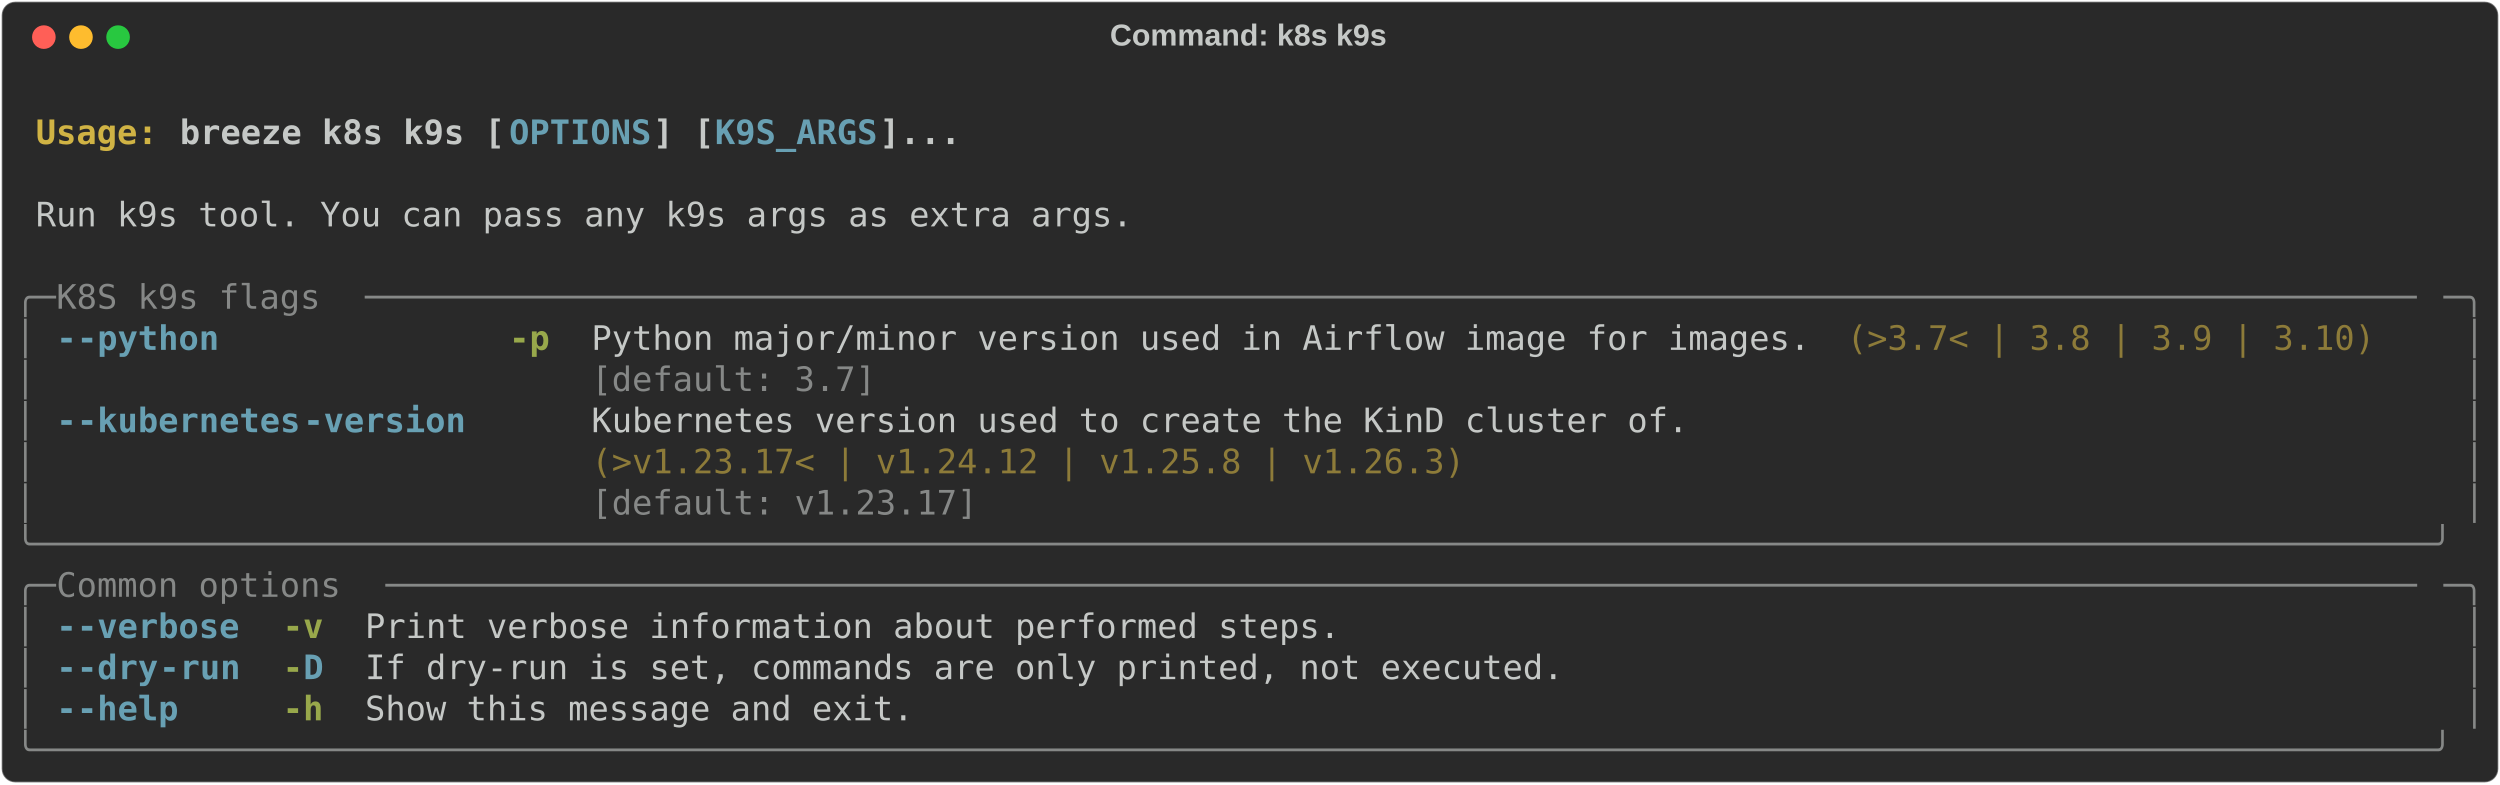
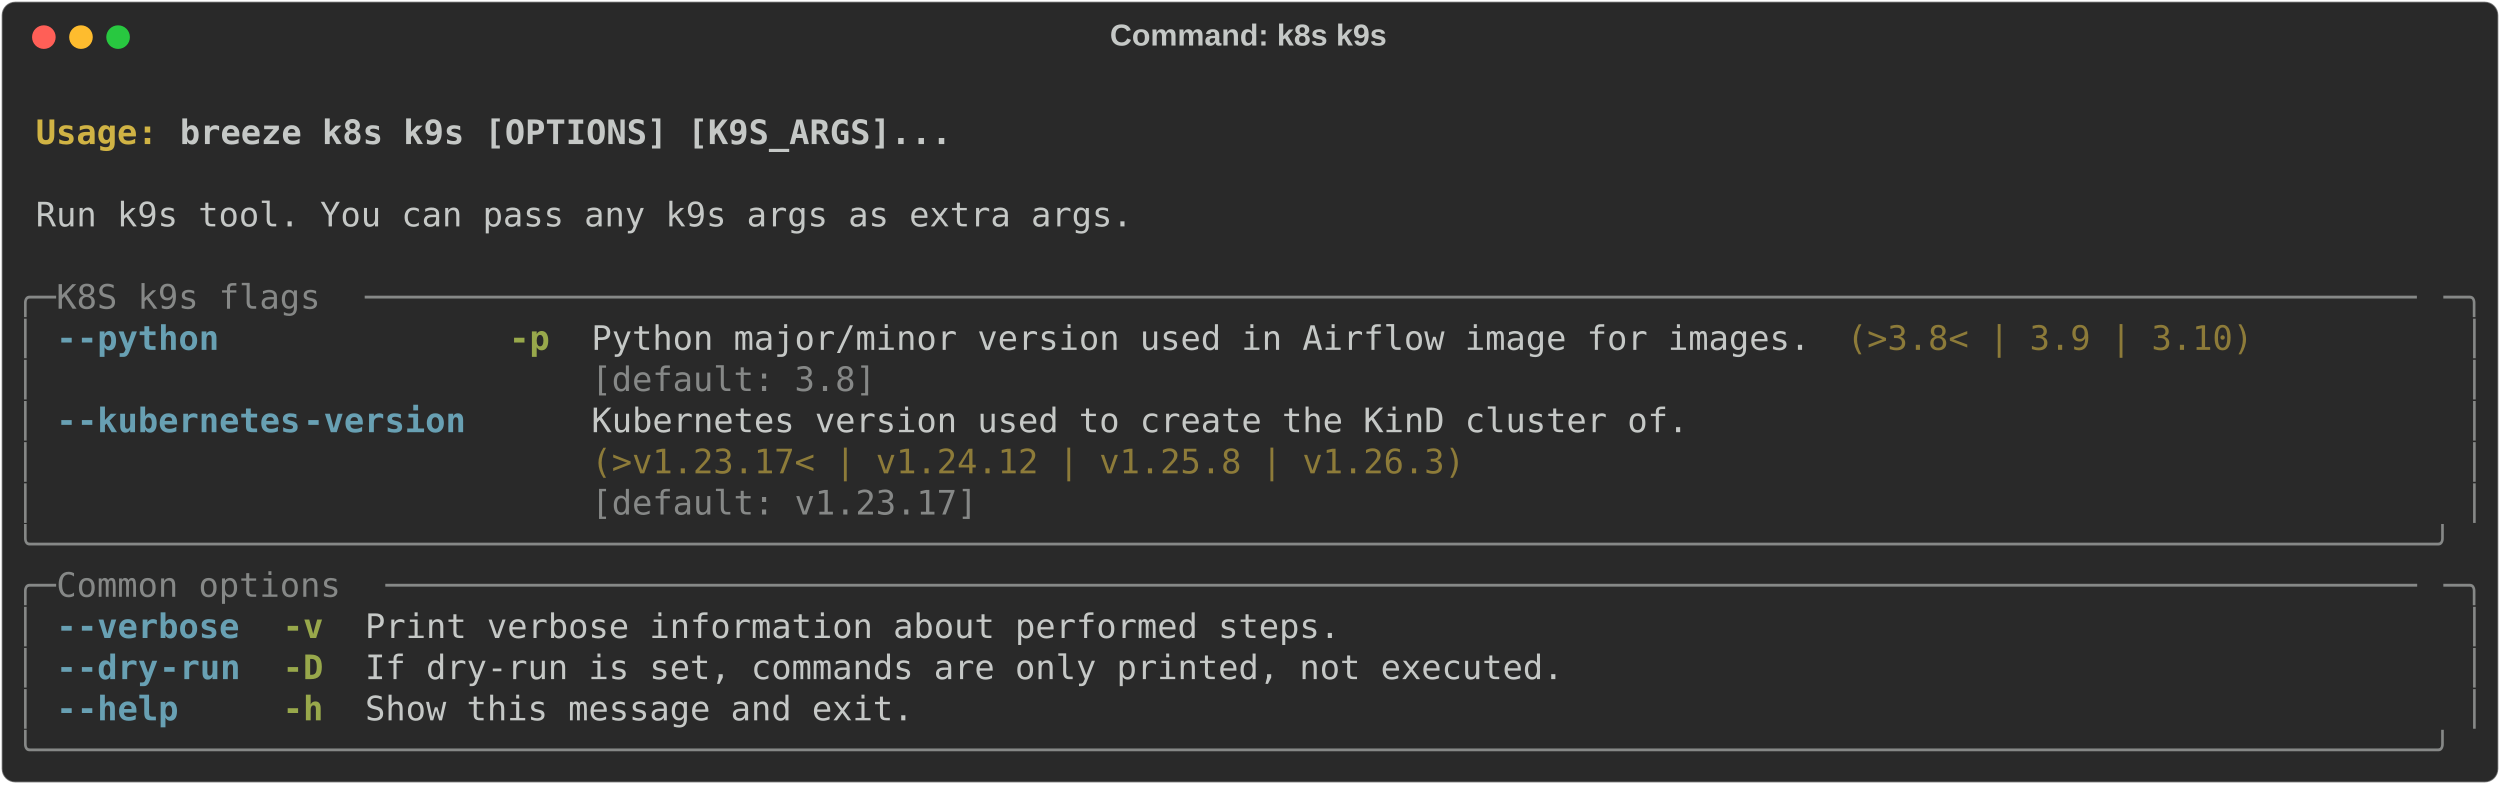
<svg xmlns="http://www.w3.org/2000/svg" class="rich-terminal" viewBox="0 0 1482 464.8">
  <style>

    @font-face {
        font-family: "Fira Code";
        src: local("FiraCode-Regular"),
                url("https://cdnjs.cloudflare.com/ajax/libs/firacode/6.2.0/woff2/FiraCode-Regular.woff2") format("woff2"),
                url("https://cdnjs.cloudflare.com/ajax/libs/firacode/6.2.0/woff/FiraCode-Regular.woff") format("woff");
        font-style: normal;
        font-weight: 400;
    }
    @font-face {
        font-family: "Fira Code";
        src: local("FiraCode-Bold"),
                url("https://cdnjs.cloudflare.com/ajax/libs/firacode/6.2.0/woff2/FiraCode-Bold.woff2") format("woff2"),
                url("https://cdnjs.cloudflare.com/ajax/libs/firacode/6.2.0/woff/FiraCode-Bold.woff") format("woff");
        font-style: bold;
        font-weight: 700;
    }

    .breeze-k8s-k9s-matrix {
        font-family: Fira Code, monospace;
        font-size: 20px;
        line-height: 24.4px;
        font-variant-east-asian: full-width;
    }

    .breeze-k8s-k9s-title {
        font-size: 18px;
        font-weight: bold;
        font-family: arial;
    }

    .breeze-k8s-k9s-r1 { fill: #c5c8c6;font-weight: bold }
.breeze-k8s-k9s-r2 { fill: #c5c8c6 }
.breeze-k8s-k9s-r3 { fill: #d0b344;font-weight: bold }
- .breeze-k8s-k9s-r4 { fill: #68a0b3;font-weight: bold }
- .breeze-k8s-k9s-r5 { fill: #868887 }
+ .breeze-k8s-k9s-r4 { fill: #868887 }
+ .breeze-k8s-k9s-r5 { fill: #68a0b3;font-weight: bold }
.breeze-k8s-k9s-r6 { fill: #98a84b;font-weight: bold }
.breeze-k8s-k9s-r7 { fill: #8d7b39 }
    </style>
  <defs>
    <clipPath id="breeze-k8s-k9s-clip-terminal">
      <rect x="0" y="0" width="1463.0" height="413.8" />
    </clipPath>
    <clipPath id="breeze-k8s-k9s-line-0">
      <rect x="0" y="1.5" width="1464" height="24.65" />
    </clipPath>
    <clipPath id="breeze-k8s-k9s-line-1">
      <rect x="0" y="25.9" width="1464" height="24.65" />
    </clipPath>
    <clipPath id="breeze-k8s-k9s-line-2">
      <rect x="0" y="50.3" width="1464" height="24.65" />
    </clipPath>
    <clipPath id="breeze-k8s-k9s-line-3">
      <rect x="0" y="74.7" width="1464" height="24.65" />
    </clipPath>
    <clipPath id="breeze-k8s-k9s-line-4">
      <rect x="0" y="99.1" width="1464" height="24.65" />
    </clipPath>
    <clipPath id="breeze-k8s-k9s-line-5">
      <rect x="0" y="123.5" width="1464" height="24.65" />
    </clipPath>
    <clipPath id="breeze-k8s-k9s-line-6">
      <rect x="0" y="147.9" width="1464" height="24.65" />
    </clipPath>
    <clipPath id="breeze-k8s-k9s-line-7">
      <rect x="0" y="172.3" width="1464" height="24.65" />
    </clipPath>
    <clipPath id="breeze-k8s-k9s-line-8">
      <rect x="0" y="196.7" width="1464" height="24.65" />
    </clipPath>
    <clipPath id="breeze-k8s-k9s-line-9">
      <rect x="0" y="221.1" width="1464" height="24.65" />
    </clipPath>
    <clipPath id="breeze-k8s-k9s-line-10">
      <rect x="0" y="245.5" width="1464" height="24.65" />
    </clipPath>
    <clipPath id="breeze-k8s-k9s-line-11">
      <rect x="0" y="269.9" width="1464" height="24.65" />
    </clipPath>
    <clipPath id="breeze-k8s-k9s-line-12">
      <rect x="0" y="294.3" width="1464" height="24.65" />
    </clipPath>
    <clipPath id="breeze-k8s-k9s-line-13">
      <rect x="0" y="318.7" width="1464" height="24.65" />
    </clipPath>
    <clipPath id="breeze-k8s-k9s-line-14">
      <rect x="0" y="343.1" width="1464" height="24.65" />
    </clipPath>
    <clipPath id="breeze-k8s-k9s-line-15">
      <rect x="0" y="367.5" width="1464" height="24.65" />
    </clipPath>
  </defs>
  <rect fill="#292929" stroke="rgba(255,255,255,0.35)" stroke-width="1" x="1" y="1" width="1480" height="462.8" rx="8" />
  <text class="breeze-k8s-k9s-title" fill="#c5c8c6" text-anchor="middle" x="740" y="27">Command: k8s k9s</text>
  <g transform="translate(26,22)">
    <circle cx="0" cy="0" r="7" fill="#ff5f57" />
    <circle cx="22" cy="0" r="7" fill="#febc2e" />
    <circle cx="44" cy="0" r="7" fill="#28c840" />
  </g>
  <g transform="translate(9, 41)" clip-path="url(#breeze-k8s-k9s-clip-terminal)">
    <g class="breeze-k8s-k9s-matrix">
      <text class="breeze-k8s-k9s-r2" x="1464" y="20" textLength="12.2" clip-path="url(#breeze-k8s-k9s-line-0)">
</text>
      <text class="breeze-k8s-k9s-r3" x="12.2" y="44.4" textLength="85.4" clip-path="url(#breeze-k8s-k9s-line-1)">Usage: </text>
-       <text class="breeze-k8s-k9s-r1" x="97.6" y="44.4" textLength="195.2" clip-path="url(#breeze-k8s-k9s-line-1)">breeze k8s k9s [</text>
-       <text class="breeze-k8s-k9s-r4" x="292.8" y="44.4" textLength="85.4" clip-path="url(#breeze-k8s-k9s-line-1)">OPTIONS</text>
-       <text class="breeze-k8s-k9s-r1" x="378.2" y="44.4" textLength="36.6" clip-path="url(#breeze-k8s-k9s-line-1)">] [</text>
-       <text class="breeze-k8s-k9s-r4" x="414.8" y="44.4" textLength="97.6" clip-path="url(#breeze-k8s-k9s-line-1)">K9S_ARGS</text>
-       <text class="breeze-k8s-k9s-r1" x="512.4" y="44.4" textLength="48.8" clip-path="url(#breeze-k8s-k9s-line-1)">]...</text>
+       <text class="breeze-k8s-k9s-r1" x="97.6" y="44.4" textLength="463.6" clip-path="url(#breeze-k8s-k9s-line-1)">breeze k8s k9s [OPTIONS] [K9S_ARGS]...</text>
      <text class="breeze-k8s-k9s-r2" x="1464" y="44.4" textLength="12.2" clip-path="url(#breeze-k8s-k9s-line-1)">
</text>
      <text class="breeze-k8s-k9s-r2" x="1464" y="68.8" textLength="12.2" clip-path="url(#breeze-k8s-k9s-line-2)">
</text>
      <text class="breeze-k8s-k9s-r2" x="12.2" y="93.2" textLength="658.8" clip-path="url(#breeze-k8s-k9s-line-3)">Run k9s tool. You can pass any k9s args as extra args.</text>
      <text class="breeze-k8s-k9s-r2" x="1464" y="93.2" textLength="12.2" clip-path="url(#breeze-k8s-k9s-line-3)">
</text>
      <text class="breeze-k8s-k9s-r2" x="1464" y="117.6" textLength="12.2" clip-path="url(#breeze-k8s-k9s-line-4)">
</text>
-       <text class="breeze-k8s-k9s-r5" x="0" y="142" textLength="24.4" clip-path="url(#breeze-k8s-k9s-line-5)">╭─</text>
-       <text class="breeze-k8s-k9s-r5" x="24.4" y="142" textLength="183" clip-path="url(#breeze-k8s-k9s-line-5)"> K8S k9s flags </text>
-       <text class="breeze-k8s-k9s-r5" x="207.4" y="142" textLength="1232.2" clip-path="url(#breeze-k8s-k9s-line-5)">─────────────────────────────────────────────────────────────────────────────────────────────────────</text>
-       <text class="breeze-k8s-k9s-r5" x="1439.6" y="142" textLength="24.4" clip-path="url(#breeze-k8s-k9s-line-5)">─╮</text>
+       <text class="breeze-k8s-k9s-r4" x="0" y="142" textLength="24.4" clip-path="url(#breeze-k8s-k9s-line-5)">╭─</text>
+       <text class="breeze-k8s-k9s-r4" x="24.4" y="142" textLength="183" clip-path="url(#breeze-k8s-k9s-line-5)"> K8S k9s flags </text>
+       <text class="breeze-k8s-k9s-r4" x="207.4" y="142" textLength="1232.2" clip-path="url(#breeze-k8s-k9s-line-5)">─────────────────────────────────────────────────────────────────────────────────────────────────────</text>
+       <text class="breeze-k8s-k9s-r4" x="1439.6" y="142" textLength="24.4" clip-path="url(#breeze-k8s-k9s-line-5)">─╮</text>
      <text class="breeze-k8s-k9s-r2" x="1464" y="142" textLength="12.2" clip-path="url(#breeze-k8s-k9s-line-5)">
</text>
-       <text class="breeze-k8s-k9s-r5" x="0" y="166.4" textLength="12.2" clip-path="url(#breeze-k8s-k9s-line-6)">│</text>
-       <text class="breeze-k8s-k9s-r4" x="24.4" y="166.4" textLength="12.2" clip-path="url(#breeze-k8s-k9s-line-6)">-</text>
-       <text class="breeze-k8s-k9s-r4" x="36.6" y="166.4" textLength="85.4" clip-path="url(#breeze-k8s-k9s-line-6)">-python</text>
+       <text class="breeze-k8s-k9s-r4" x="0" y="166.4" textLength="12.2" clip-path="url(#breeze-k8s-k9s-line-6)">│</text>
+       <text class="breeze-k8s-k9s-r5" x="24.4" y="166.4" textLength="12.2" clip-path="url(#breeze-k8s-k9s-line-6)">-</text>
+       <text class="breeze-k8s-k9s-r5" x="36.6" y="166.4" textLength="85.4" clip-path="url(#breeze-k8s-k9s-line-6)">-python</text>
      <text class="breeze-k8s-k9s-r6" x="292.8" y="166.4" textLength="24.4" clip-path="url(#breeze-k8s-k9s-line-6)">-p</text>
      <text class="breeze-k8s-k9s-r2" x="341.6" y="166.4" textLength="732" clip-path="url(#breeze-k8s-k9s-line-6)">Python major/minor version used in Airflow image for images.</text>
-       <text class="breeze-k8s-k9s-r7" x="1085.8" y="166.4" textLength="317.2" clip-path="url(#breeze-k8s-k9s-line-6)">(&gt;3.7&lt; | 3.8 | 3.9 | 3.10)</text>
-       <text class="breeze-k8s-k9s-r5" x="1451.8" y="166.4" textLength="12.2" clip-path="url(#breeze-k8s-k9s-line-6)">│</text>
+       <text class="breeze-k8s-k9s-r7" x="1085.8" y="166.4" textLength="244" clip-path="url(#breeze-k8s-k9s-line-6)">(&gt;3.8&lt; | 3.9 | 3.10)</text>
+       <text class="breeze-k8s-k9s-r4" x="1451.8" y="166.4" textLength="12.2" clip-path="url(#breeze-k8s-k9s-line-6)">│</text>
      <text class="breeze-k8s-k9s-r2" x="1464" y="166.4" textLength="12.2" clip-path="url(#breeze-k8s-k9s-line-6)">
</text>
-       <text class="breeze-k8s-k9s-r5" x="0" y="190.8" textLength="12.2" clip-path="url(#breeze-k8s-k9s-line-7)">│</text>
-       <text class="breeze-k8s-k9s-r5" x="341.6" y="190.8" textLength="732" clip-path="url(#breeze-k8s-k9s-line-7)">[default: 3.7]                                              </text>
-       <text class="breeze-k8s-k9s-r5" x="1451.8" y="190.8" textLength="12.2" clip-path="url(#breeze-k8s-k9s-line-7)">│</text>
+       <text class="breeze-k8s-k9s-r4" x="0" y="190.8" textLength="12.2" clip-path="url(#breeze-k8s-k9s-line-7)">│</text>
+       <text class="breeze-k8s-k9s-r4" x="341.6" y="190.8" textLength="732" clip-path="url(#breeze-k8s-k9s-line-7)">[default: 3.8]                                              </text>
+       <text class="breeze-k8s-k9s-r4" x="1451.8" y="190.8" textLength="12.2" clip-path="url(#breeze-k8s-k9s-line-7)">│</text>
      <text class="breeze-k8s-k9s-r2" x="1464" y="190.8" textLength="12.2" clip-path="url(#breeze-k8s-k9s-line-7)">
</text>
-       <text class="breeze-k8s-k9s-r5" x="0" y="215.2" textLength="12.2" clip-path="url(#breeze-k8s-k9s-line-8)">│</text>
-       <text class="breeze-k8s-k9s-r4" x="24.4" y="215.2" textLength="12.2" clip-path="url(#breeze-k8s-k9s-line-8)">-</text>
-       <text class="breeze-k8s-k9s-r4" x="36.6" y="215.2" textLength="134.2" clip-path="url(#breeze-k8s-k9s-line-8)">-kubernetes</text>
-       <text class="breeze-k8s-k9s-r4" x="170.8" y="215.2" textLength="97.6" clip-path="url(#breeze-k8s-k9s-line-8)">-version</text>
+       <text class="breeze-k8s-k9s-r4" x="0" y="215.2" textLength="12.2" clip-path="url(#breeze-k8s-k9s-line-8)">│</text>
+       <text class="breeze-k8s-k9s-r5" x="24.4" y="215.2" textLength="12.2" clip-path="url(#breeze-k8s-k9s-line-8)">-</text>
+       <text class="breeze-k8s-k9s-r5" x="36.6" y="215.2" textLength="134.2" clip-path="url(#breeze-k8s-k9s-line-8)">-kubernetes</text>
+       <text class="breeze-k8s-k9s-r5" x="170.8" y="215.2" textLength="97.6" clip-path="url(#breeze-k8s-k9s-line-8)">-version</text>
      <text class="breeze-k8s-k9s-r2" x="341.6" y="215.2" textLength="658.8" clip-path="url(#breeze-k8s-k9s-line-8)">Kubernetes version used to create the KinD cluster of.</text>
-       <text class="breeze-k8s-k9s-r5" x="1451.8" y="215.2" textLength="12.2" clip-path="url(#breeze-k8s-k9s-line-8)">│</text>
+       <text class="breeze-k8s-k9s-r4" x="1451.8" y="215.2" textLength="12.2" clip-path="url(#breeze-k8s-k9s-line-8)">│</text>
      <text class="breeze-k8s-k9s-r2" x="1464" y="215.2" textLength="12.2" clip-path="url(#breeze-k8s-k9s-line-8)">
</text>
-       <text class="breeze-k8s-k9s-r5" x="0" y="239.6" textLength="12.2" clip-path="url(#breeze-k8s-k9s-line-9)">│</text>
+       <text class="breeze-k8s-k9s-r4" x="0" y="239.6" textLength="12.2" clip-path="url(#breeze-k8s-k9s-line-9)">│</text>
      <text class="breeze-k8s-k9s-r7" x="341.6" y="239.6" textLength="658.8" clip-path="url(#breeze-k8s-k9s-line-9)">(&gt;v1.23.17&lt; | v1.24.12 | v1.25.8 | v1.26.3)           </text>
-       <text class="breeze-k8s-k9s-r5" x="1451.8" y="239.6" textLength="12.2" clip-path="url(#breeze-k8s-k9s-line-9)">│</text>
+       <text class="breeze-k8s-k9s-r4" x="1451.8" y="239.6" textLength="12.2" clip-path="url(#breeze-k8s-k9s-line-9)">│</text>
      <text class="breeze-k8s-k9s-r2" x="1464" y="239.6" textLength="12.2" clip-path="url(#breeze-k8s-k9s-line-9)">
</text>
-       <text class="breeze-k8s-k9s-r5" x="0" y="264" textLength="12.2" clip-path="url(#breeze-k8s-k9s-line-10)">│</text>
-       <text class="breeze-k8s-k9s-r5" x="341.6" y="264" textLength="658.8" clip-path="url(#breeze-k8s-k9s-line-10)">[default: v1.23.17]                                   </text>
-       <text class="breeze-k8s-k9s-r5" x="1451.8" y="264" textLength="12.2" clip-path="url(#breeze-k8s-k9s-line-10)">│</text>
+       <text class="breeze-k8s-k9s-r4" x="0" y="264" textLength="12.2" clip-path="url(#breeze-k8s-k9s-line-10)">│</text>
+       <text class="breeze-k8s-k9s-r4" x="341.6" y="264" textLength="658.8" clip-path="url(#breeze-k8s-k9s-line-10)">[default: v1.23.17]                                   </text>
+       <text class="breeze-k8s-k9s-r4" x="1451.8" y="264" textLength="12.2" clip-path="url(#breeze-k8s-k9s-line-10)">│</text>
      <text class="breeze-k8s-k9s-r2" x="1464" y="264" textLength="12.2" clip-path="url(#breeze-k8s-k9s-line-10)">
</text>
-       <text class="breeze-k8s-k9s-r5" x="0" y="288.4" textLength="1464" clip-path="url(#breeze-k8s-k9s-line-11)">╰──────────────────────────────────────────────────────────────────────────────────────────────────────────────────────╯</text>
+       <text class="breeze-k8s-k9s-r4" x="0" y="288.4" textLength="1464" clip-path="url(#breeze-k8s-k9s-line-11)">╰──────────────────────────────────────────────────────────────────────────────────────────────────────────────────────╯</text>
      <text class="breeze-k8s-k9s-r2" x="1464" y="288.4" textLength="12.2" clip-path="url(#breeze-k8s-k9s-line-11)">
</text>
-       <text class="breeze-k8s-k9s-r5" x="0" y="312.8" textLength="24.4" clip-path="url(#breeze-k8s-k9s-line-12)">╭─</text>
-       <text class="breeze-k8s-k9s-r5" x="24.4" y="312.8" textLength="195.2" clip-path="url(#breeze-k8s-k9s-line-12)"> Common options </text>
-       <text class="breeze-k8s-k9s-r5" x="219.6" y="312.8" textLength="1220" clip-path="url(#breeze-k8s-k9s-line-12)">────────────────────────────────────────────────────────────────────────────────────────────────────</text>
-       <text class="breeze-k8s-k9s-r5" x="1439.6" y="312.8" textLength="24.4" clip-path="url(#breeze-k8s-k9s-line-12)">─╮</text>
+       <text class="breeze-k8s-k9s-r4" x="0" y="312.8" textLength="24.4" clip-path="url(#breeze-k8s-k9s-line-12)">╭─</text>
+       <text class="breeze-k8s-k9s-r4" x="24.4" y="312.8" textLength="195.2" clip-path="url(#breeze-k8s-k9s-line-12)"> Common options </text>
+       <text class="breeze-k8s-k9s-r4" x="219.6" y="312.8" textLength="1220" clip-path="url(#breeze-k8s-k9s-line-12)">────────────────────────────────────────────────────────────────────────────────────────────────────</text>
+       <text class="breeze-k8s-k9s-r4" x="1439.6" y="312.8" textLength="24.4" clip-path="url(#breeze-k8s-k9s-line-12)">─╮</text>
      <text class="breeze-k8s-k9s-r2" x="1464" y="312.8" textLength="12.2" clip-path="url(#breeze-k8s-k9s-line-12)">
</text>
-       <text class="breeze-k8s-k9s-r5" x="0" y="337.2" textLength="12.2" clip-path="url(#breeze-k8s-k9s-line-13)">│</text>
-       <text class="breeze-k8s-k9s-r4" x="24.4" y="337.2" textLength="12.2" clip-path="url(#breeze-k8s-k9s-line-13)">-</text>
-       <text class="breeze-k8s-k9s-r4" x="36.6" y="337.2" textLength="97.6" clip-path="url(#breeze-k8s-k9s-line-13)">-verbose</text>
+       <text class="breeze-k8s-k9s-r4" x="0" y="337.2" textLength="12.2" clip-path="url(#breeze-k8s-k9s-line-13)">│</text>
+       <text class="breeze-k8s-k9s-r5" x="24.4" y="337.2" textLength="12.2" clip-path="url(#breeze-k8s-k9s-line-13)">-</text>
+       <text class="breeze-k8s-k9s-r5" x="36.6" y="337.2" textLength="97.6" clip-path="url(#breeze-k8s-k9s-line-13)">-verbose</text>
      <text class="breeze-k8s-k9s-r6" x="158.6" y="337.2" textLength="24.4" clip-path="url(#breeze-k8s-k9s-line-13)">-v</text>
      <text class="breeze-k8s-k9s-r2" x="207.4" y="337.2" textLength="585.6" clip-path="url(#breeze-k8s-k9s-line-13)">Print verbose information about performed steps.</text>
-       <text class="breeze-k8s-k9s-r5" x="1451.8" y="337.2" textLength="12.2" clip-path="url(#breeze-k8s-k9s-line-13)">│</text>
+       <text class="breeze-k8s-k9s-r4" x="1451.8" y="337.2" textLength="12.2" clip-path="url(#breeze-k8s-k9s-line-13)">│</text>
      <text class="breeze-k8s-k9s-r2" x="1464" y="337.2" textLength="12.2" clip-path="url(#breeze-k8s-k9s-line-13)">
</text>
-       <text class="breeze-k8s-k9s-r5" x="0" y="361.6" textLength="12.2" clip-path="url(#breeze-k8s-k9s-line-14)">│</text>
-       <text class="breeze-k8s-k9s-r4" x="24.4" y="361.6" textLength="12.2" clip-path="url(#breeze-k8s-k9s-line-14)">-</text>
-       <text class="breeze-k8s-k9s-r4" x="36.6" y="361.6" textLength="48.8" clip-path="url(#breeze-k8s-k9s-line-14)">-dry</text>
-       <text class="breeze-k8s-k9s-r4" x="85.4" y="361.6" textLength="48.8" clip-path="url(#breeze-k8s-k9s-line-14)">-run</text>
-       <text class="breeze-k8s-k9s-r6" x="158.6" y="361.6" textLength="12.2" clip-path="url(#breeze-k8s-k9s-line-14)">-</text>
-       <text class="breeze-k8s-k9s-r4" x="170.8" y="361.6" textLength="12.2" clip-path="url(#breeze-k8s-k9s-line-14)">D</text>
+       <text class="breeze-k8s-k9s-r4" x="0" y="361.6" textLength="12.2" clip-path="url(#breeze-k8s-k9s-line-14)">│</text>
+       <text class="breeze-k8s-k9s-r5" x="24.4" y="361.6" textLength="12.2" clip-path="url(#breeze-k8s-k9s-line-14)">-</text>
+       <text class="breeze-k8s-k9s-r5" x="36.6" y="361.6" textLength="48.8" clip-path="url(#breeze-k8s-k9s-line-14)">-dry</text>
+       <text class="breeze-k8s-k9s-r5" x="85.4" y="361.6" textLength="48.8" clip-path="url(#breeze-k8s-k9s-line-14)">-run</text>
+       <text class="breeze-k8s-k9s-r6" x="158.6" y="361.6" textLength="24.4" clip-path="url(#breeze-k8s-k9s-line-14)">-D</text>
      <text class="breeze-k8s-k9s-r2" x="207.4" y="361.6" textLength="719.8" clip-path="url(#breeze-k8s-k9s-line-14)">If dry-run is set, commands are only printed, not executed.</text>
-       <text class="breeze-k8s-k9s-r5" x="1451.8" y="361.6" textLength="12.2" clip-path="url(#breeze-k8s-k9s-line-14)">│</text>
+       <text class="breeze-k8s-k9s-r4" x="1451.8" y="361.6" textLength="12.2" clip-path="url(#breeze-k8s-k9s-line-14)">│</text>
      <text class="breeze-k8s-k9s-r2" x="1464" y="361.6" textLength="12.2" clip-path="url(#breeze-k8s-k9s-line-14)">
</text>
-       <text class="breeze-k8s-k9s-r5" x="0" y="386" textLength="12.2" clip-path="url(#breeze-k8s-k9s-line-15)">│</text>
-       <text class="breeze-k8s-k9s-r4" x="24.4" y="386" textLength="12.2" clip-path="url(#breeze-k8s-k9s-line-15)">-</text>
-       <text class="breeze-k8s-k9s-r4" x="36.6" y="386" textLength="61" clip-path="url(#breeze-k8s-k9s-line-15)">-help</text>
+       <text class="breeze-k8s-k9s-r4" x="0" y="386" textLength="12.2" clip-path="url(#breeze-k8s-k9s-line-15)">│</text>
+       <text class="breeze-k8s-k9s-r5" x="24.4" y="386" textLength="12.2" clip-path="url(#breeze-k8s-k9s-line-15)">-</text>
+       <text class="breeze-k8s-k9s-r5" x="36.6" y="386" textLength="61" clip-path="url(#breeze-k8s-k9s-line-15)">-help</text>
      <text class="breeze-k8s-k9s-r6" x="158.6" y="386" textLength="24.4" clip-path="url(#breeze-k8s-k9s-line-15)">-h</text>
      <text class="breeze-k8s-k9s-r2" x="207.4" y="386" textLength="329.4" clip-path="url(#breeze-k8s-k9s-line-15)">Show this message and exit.</text>
-       <text class="breeze-k8s-k9s-r5" x="1451.8" y="386" textLength="12.2" clip-path="url(#breeze-k8s-k9s-line-15)">│</text>
+       <text class="breeze-k8s-k9s-r4" x="1451.8" y="386" textLength="12.2" clip-path="url(#breeze-k8s-k9s-line-15)">│</text>
      <text class="breeze-k8s-k9s-r2" x="1464" y="386" textLength="12.2" clip-path="url(#breeze-k8s-k9s-line-15)">
</text>
-       <text class="breeze-k8s-k9s-r5" x="0" y="410.4" textLength="1464" clip-path="url(#breeze-k8s-k9s-line-16)">╰──────────────────────────────────────────────────────────────────────────────────────────────────────────────────────╯</text>
+       <text class="breeze-k8s-k9s-r4" x="0" y="410.4" textLength="1464" clip-path="url(#breeze-k8s-k9s-line-16)">╰──────────────────────────────────────────────────────────────────────────────────────────────────────────────────────╯</text>
      <text class="breeze-k8s-k9s-r2" x="1464" y="410.4" textLength="12.2" clip-path="url(#breeze-k8s-k9s-line-16)">
</text>
    </g>
  </g>
</svg>
